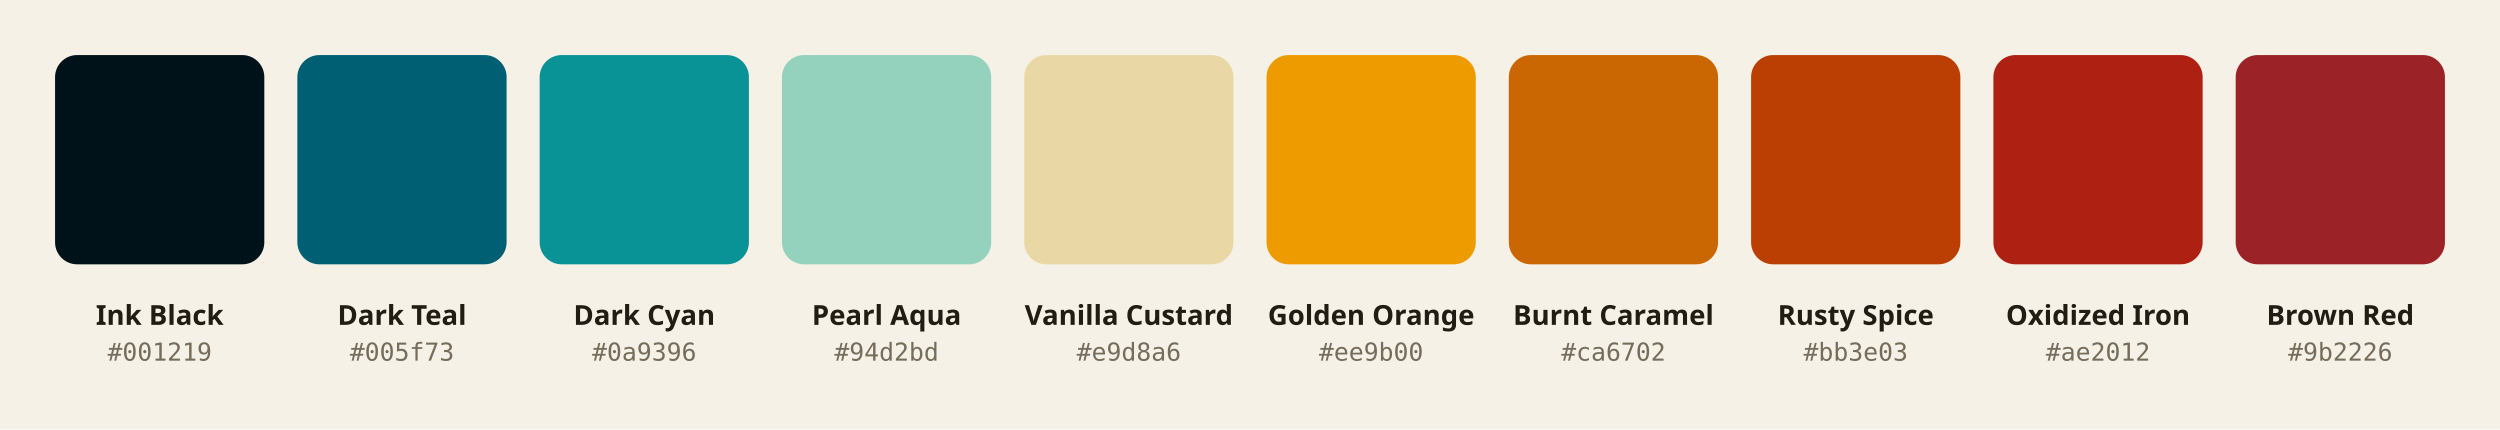
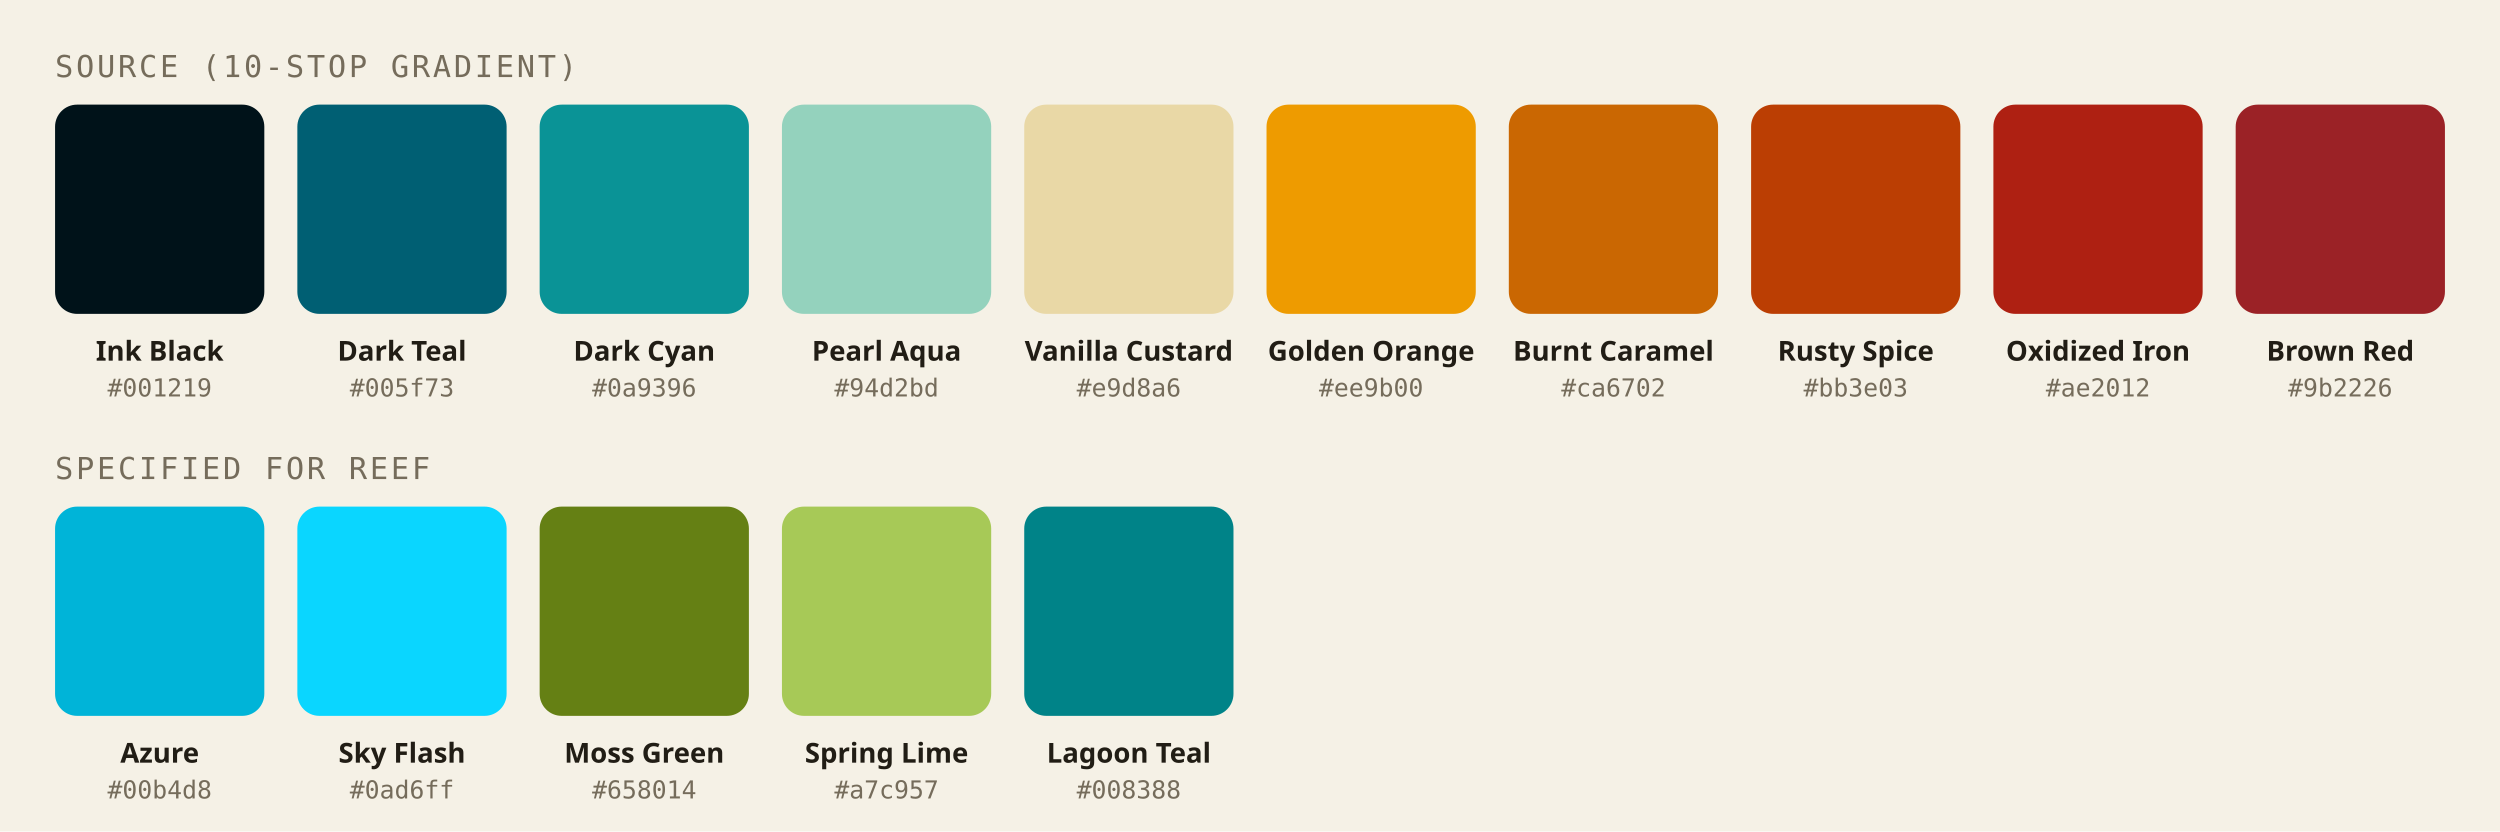
- <svg xmlns="http://www.w3.org/2000/svg" width="908" height="156" viewBox="0 0 908 156">
-   <rect width="908" height="156" fill="#f5f1e6" />
-   <rect x="20" y="20" width="76" height="76" rx="8" fill="#001219" />
-   <text x="58.0" y="118" font-family="IBM Plex Sans, sans-serif" font-size="10" font-weight="600" fill="#211d15" text-anchor="middle">Ink Black</text>
-   <text x="58.0" y="131" font-family="IBM Plex Mono, monospace" font-size="9" fill="#756c5b" text-anchor="middle">#001219</text>
-   <rect x="108" y="20" width="76" height="76" rx="8" fill="#005f73" />
-   <text x="146.0" y="118" font-family="IBM Plex Sans, sans-serif" font-size="10" font-weight="600" fill="#211d15" text-anchor="middle">Dark Teal</text>
-   <text x="146.0" y="131" font-family="IBM Plex Mono, monospace" font-size="9" fill="#756c5b" text-anchor="middle">#005f73</text>
-   <rect x="196" y="20" width="76" height="76" rx="8" fill="#0a9396" />
-   <text x="234.0" y="118" font-family="IBM Plex Sans, sans-serif" font-size="10" font-weight="600" fill="#211d15" text-anchor="middle">Dark Cyan</text>
-   <text x="234.0" y="131" font-family="IBM Plex Mono, monospace" font-size="9" fill="#756c5b" text-anchor="middle">#0a9396</text>
-   <rect x="284" y="20" width="76" height="76" rx="8" fill="#94d2bd" />
-   <text x="322.0" y="118" font-family="IBM Plex Sans, sans-serif" font-size="10" font-weight="600" fill="#211d15" text-anchor="middle">Pearl Aqua</text>
-   <text x="322.0" y="131" font-family="IBM Plex Mono, monospace" font-size="9" fill="#756c5b" text-anchor="middle">#94d2bd</text>
-   <rect x="372" y="20" width="76" height="76" rx="8" fill="#e9d8a6" />
-   <text x="410.0" y="118" font-family="IBM Plex Sans, sans-serif" font-size="10" font-weight="600" fill="#211d15" text-anchor="middle">Vanilla Custard</text>
-   <text x="410.0" y="131" font-family="IBM Plex Mono, monospace" font-size="9" fill="#756c5b" text-anchor="middle">#e9d8a6</text>
-   <rect x="460" y="20" width="76" height="76" rx="8" fill="#ee9b00" />
-   <text x="498.0" y="118" font-family="IBM Plex Sans, sans-serif" font-size="10" font-weight="600" fill="#211d15" text-anchor="middle">Golden Orange</text>
-   <text x="498.0" y="131" font-family="IBM Plex Mono, monospace" font-size="9" fill="#756c5b" text-anchor="middle">#ee9b00</text>
-   <rect x="548" y="20" width="76" height="76" rx="8" fill="#ca6702" />
-   <text x="586.0" y="118" font-family="IBM Plex Sans, sans-serif" font-size="10" font-weight="600" fill="#211d15" text-anchor="middle">Burnt Caramel</text>
-   <text x="586.0" y="131" font-family="IBM Plex Mono, monospace" font-size="9" fill="#756c5b" text-anchor="middle">#ca6702</text>
-   <rect x="636" y="20" width="76" height="76" rx="8" fill="#bb3e03" />
-   <text x="674.0" y="118" font-family="IBM Plex Sans, sans-serif" font-size="10" font-weight="600" fill="#211d15" text-anchor="middle">Rusty Spice</text>
-   <text x="674.0" y="131" font-family="IBM Plex Mono, monospace" font-size="9" fill="#756c5b" text-anchor="middle">#bb3e03</text>
-   <rect x="724" y="20" width="76" height="76" rx="8" fill="#ae2012" />
-   <text x="762.0" y="118" font-family="IBM Plex Sans, sans-serif" font-size="10" font-weight="600" fill="#211d15" text-anchor="middle">Oxidized Iron</text>
-   <text x="762.0" y="131" font-family="IBM Plex Mono, monospace" font-size="9" fill="#756c5b" text-anchor="middle">#ae2012</text>
-   <rect x="812" y="20" width="76" height="76" rx="8" fill="#9b2226" />
-   <text x="850.0" y="118" font-family="IBM Plex Sans, sans-serif" font-size="10" font-weight="600" fill="#211d15" text-anchor="middle">Brown Red</text>
-   <text x="850.0" y="131" font-family="IBM Plex Mono, monospace" font-size="9" fill="#756c5b" text-anchor="middle">#9b2226</text>
+ <svg xmlns="http://www.w3.org/2000/svg" width="908" height="302" viewBox="0 0 908 302">
+   <rect width="908" height="302" fill="#f5f1e6" />
+   <text x="20" y="28" font-family="IBM Plex Mono, monospace" font-size="11" fill="#756c5b" letter-spacing="1">SOURCE (10-STOP GRADIENT)</text>
+   <rect x="20" y="38" width="76" height="76" rx="8" fill="#001219" />
+   <text x="58.0" y="131" font-family="IBM Plex Sans, sans-serif" font-size="10" font-weight="600" fill="#211d15" text-anchor="middle">Ink Black</text>
+   <text x="58.0" y="144" font-family="IBM Plex Mono, monospace" font-size="9" fill="#756c5b" text-anchor="middle">#001219</text>
+   <rect x="108" y="38" width="76" height="76" rx="8" fill="#005f73" />
+   <text x="146.0" y="131" font-family="IBM Plex Sans, sans-serif" font-size="10" font-weight="600" fill="#211d15" text-anchor="middle">Dark Teal</text>
+   <text x="146.0" y="144" font-family="IBM Plex Mono, monospace" font-size="9" fill="#756c5b" text-anchor="middle">#005f73</text>
+   <rect x="196" y="38" width="76" height="76" rx="8" fill="#0a9396" />
+   <text x="234.0" y="131" font-family="IBM Plex Sans, sans-serif" font-size="10" font-weight="600" fill="#211d15" text-anchor="middle">Dark Cyan</text>
+   <text x="234.0" y="144" font-family="IBM Plex Mono, monospace" font-size="9" fill="#756c5b" text-anchor="middle">#0a9396</text>
+   <rect x="284" y="38" width="76" height="76" rx="8" fill="#94d2bd" />
+   <text x="322.0" y="131" font-family="IBM Plex Sans, sans-serif" font-size="10" font-weight="600" fill="#211d15" text-anchor="middle">Pearl Aqua</text>
+   <text x="322.0" y="144" font-family="IBM Plex Mono, monospace" font-size="9" fill="#756c5b" text-anchor="middle">#94d2bd</text>
+   <rect x="372" y="38" width="76" height="76" rx="8" fill="#e9d8a6" />
+   <text x="410.0" y="131" font-family="IBM Plex Sans, sans-serif" font-size="10" font-weight="600" fill="#211d15" text-anchor="middle">Vanilla Custard</text>
+   <text x="410.0" y="144" font-family="IBM Plex Mono, monospace" font-size="9" fill="#756c5b" text-anchor="middle">#e9d8a6</text>
+   <rect x="460" y="38" width="76" height="76" rx="8" fill="#ee9b00" />
+   <text x="498.0" y="131" font-family="IBM Plex Sans, sans-serif" font-size="10" font-weight="600" fill="#211d15" text-anchor="middle">Golden Orange</text>
+   <text x="498.0" y="144" font-family="IBM Plex Mono, monospace" font-size="9" fill="#756c5b" text-anchor="middle">#ee9b00</text>
+   <rect x="548" y="38" width="76" height="76" rx="8" fill="#ca6702" />
+   <text x="586.0" y="131" font-family="IBM Plex Sans, sans-serif" font-size="10" font-weight="600" fill="#211d15" text-anchor="middle">Burnt Caramel</text>
+   <text x="586.0" y="144" font-family="IBM Plex Mono, monospace" font-size="9" fill="#756c5b" text-anchor="middle">#ca6702</text>
+   <rect x="636" y="38" width="76" height="76" rx="8" fill="#bb3e03" />
+   <text x="674.0" y="131" font-family="IBM Plex Sans, sans-serif" font-size="10" font-weight="600" fill="#211d15" text-anchor="middle">Rusty Spice</text>
+   <text x="674.0" y="144" font-family="IBM Plex Mono, monospace" font-size="9" fill="#756c5b" text-anchor="middle">#bb3e03</text>
+   <rect x="724" y="38" width="76" height="76" rx="8" fill="#ae2012" />
+   <text x="762.0" y="131" font-family="IBM Plex Sans, sans-serif" font-size="10" font-weight="600" fill="#211d15" text-anchor="middle">Oxidized Iron</text>
+   <text x="762.0" y="144" font-family="IBM Plex Mono, monospace" font-size="9" fill="#756c5b" text-anchor="middle">#ae2012</text>
+   <rect x="812" y="38" width="76" height="76" rx="8" fill="#9b2226" />
+   <text x="850.0" y="131" font-family="IBM Plex Sans, sans-serif" font-size="10" font-weight="600" fill="#211d15" text-anchor="middle">Brown Red</text>
+   <text x="850.0" y="144" font-family="IBM Plex Mono, monospace" font-size="9" fill="#756c5b" text-anchor="middle">#9b2226</text>
+   <text x="20" y="174" font-family="IBM Plex Mono, monospace" font-size="11" fill="#756c5b" letter-spacing="1">SPECIFIED FOR REEF</text>
+   <rect x="20" y="184" width="76" height="76" rx="8" fill="#00b4d8" />
+   <text x="58.0" y="277" font-family="IBM Plex Sans, sans-serif" font-size="10" font-weight="600" fill="#211d15" text-anchor="middle">Azure</text>
+   <text x="58.0" y="290" font-family="IBM Plex Mono, monospace" font-size="9" fill="#756c5b" text-anchor="middle">#00b4d8</text>
+   <rect x="108" y="184" width="76" height="76" rx="8" fill="#0ad6ff" />
+   <text x="146.0" y="277" font-family="IBM Plex Sans, sans-serif" font-size="10" font-weight="600" fill="#211d15" text-anchor="middle">Sky Flash</text>
+   <text x="146.0" y="290" font-family="IBM Plex Mono, monospace" font-size="9" fill="#756c5b" text-anchor="middle">#0ad6ff</text>
+   <rect x="196" y="184" width="76" height="76" rx="8" fill="#658014" />
+   <text x="234.0" y="277" font-family="IBM Plex Sans, sans-serif" font-size="10" font-weight="600" fill="#211d15" text-anchor="middle">Moss Green</text>
+   <text x="234.0" y="290" font-family="IBM Plex Mono, monospace" font-size="9" fill="#756c5b" text-anchor="middle">#658014</text>
+   <rect x="284" y="184" width="76" height="76" rx="8" fill="#a7c957" />
+   <text x="322.0" y="277" font-family="IBM Plex Sans, sans-serif" font-size="10" font-weight="600" fill="#211d15" text-anchor="middle">Spring Lime</text>
+   <text x="322.0" y="290" font-family="IBM Plex Mono, monospace" font-size="9" fill="#756c5b" text-anchor="middle">#a7c957</text>
+   <rect x="372" y="184" width="76" height="76" rx="8" fill="#008388" />
+   <text x="410.0" y="277" font-family="IBM Plex Sans, sans-serif" font-size="10" font-weight="600" fill="#211d15" text-anchor="middle">Lagoon Teal</text>
+   <text x="410.0" y="290" font-family="IBM Plex Mono, monospace" font-size="9" fill="#756c5b" text-anchor="middle">#008388</text>
</svg>
